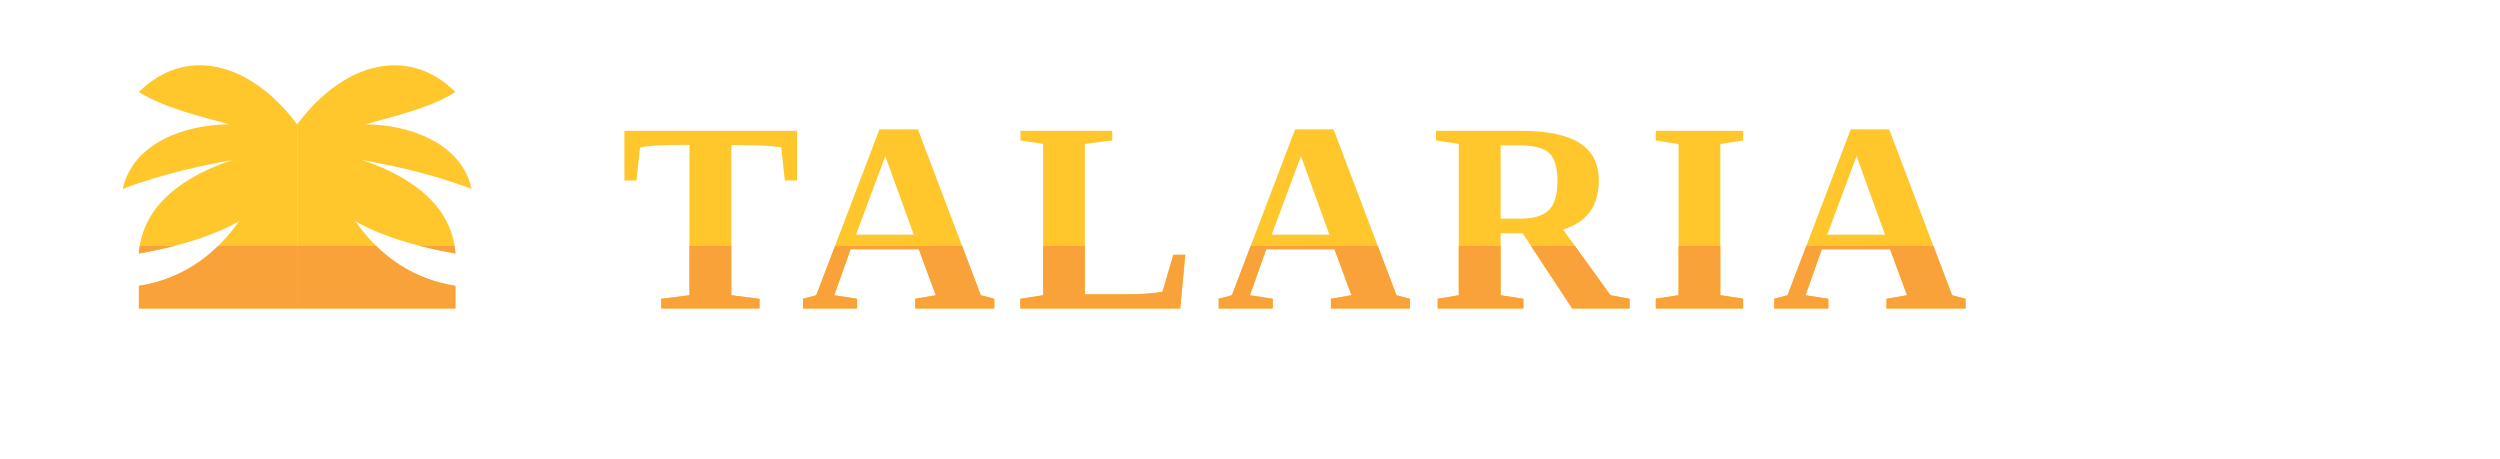
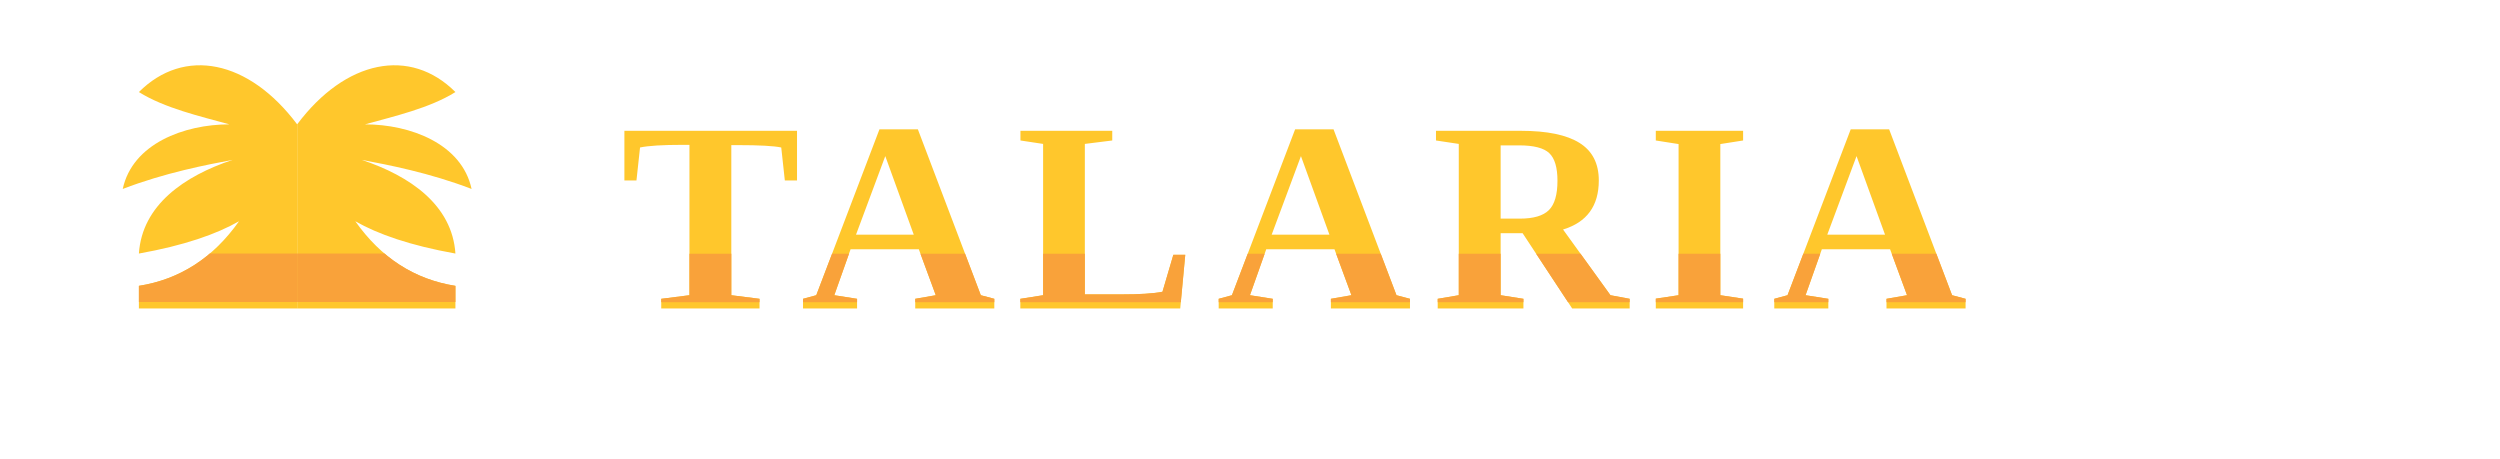
<svg xmlns="http://www.w3.org/2000/svg" viewBox="0 0 1548 284" role="img" aria-labelledby="title">
  <defs>
    <clipPath id="talaria-glyph-band">
-       <rect x="0" y="145.293" width="240" height="43.546" />
+       <rect x="0" y="150" width="240" height="30" />
    </clipPath>
  </defs>
  <g transform="translate(64 7)">
    <path d="M 120 70 C 90 30, 50 22, 22 50 C 38 60, 60 65, 78 70 C 50 70, 18 82, 12 110 C 38 100, 64 95, 80 92 C 50 102, 24 120, 22 150 C 50 145, 70 138, 84 130 Q 60 164, 22 170 L 22 184 L 120 184 Z" fill="#ffc72c" />
    <path d="M 120 70 C 150 30, 190 22, 218 50 C 202 60, 180 65, 162 70 C 190 70, 222 82, 228 110 C 202 100, 176 95, 160 92 C 190 102, 216 120, 218 150 C 190 145, 170 138, 156 130 Q 180 164, 218 170 L 218 184 L 120 184 Z" fill="#ffc72c" />
  </g>
  <g transform="translate(64 7)" clip-path="url(#talaria-glyph-band)">
    <path d="M 120 70 C 90 30, 50 22, 22 50 C 38 60, 60 65, 78 70 C 50 70, 18 82, 12 110 C 38 100, 64 95, 80 92 C 50 102, 24 120, 22 150 C 50 145, 70 138, 84 130 Q 60 164, 22 170 L 22 184 L 120 184 Z" fill="#f9a23a" />
    <path d="M 120 70 C 150 30, 190 22, 218 50 C 202 60, 180 65, 162 70 C 190 70, 222 82, 228 110 C 202 100, 176 95, 160 92 C 190 102, 216 120, 218 150 C 190 145, 170 138, 156 130 Q 180 164, 218 170 L 218 184 L 120 184 Z" fill="#f9a23a" />
  </g>
  <defs>
    <clipPath id="talaria-band-clip">
      <text x="384" y="191" font-family="Georgia, 'Times New Roman', serif" font-size="168" font-weight="700" letter-spacing="12">TALARIA</text>
    </clipPath>
  </defs>
  <text x="384" y="191" font-family="Georgia, 'Times New Roman', serif" font-size="168" font-weight="700" letter-spacing="12" fill="#ffc72c">TALARIA</text>
-   <rect x="380" y="152.293" width="1100" height="43.546" fill="#f9a23a" clip-path="url(#talaria-band-clip)" />
+   <rect x="380" y="157.131" width="1100" height="30" fill="#f9a23a" clip-path="url(#talaria-band-clip)" />
</svg>
